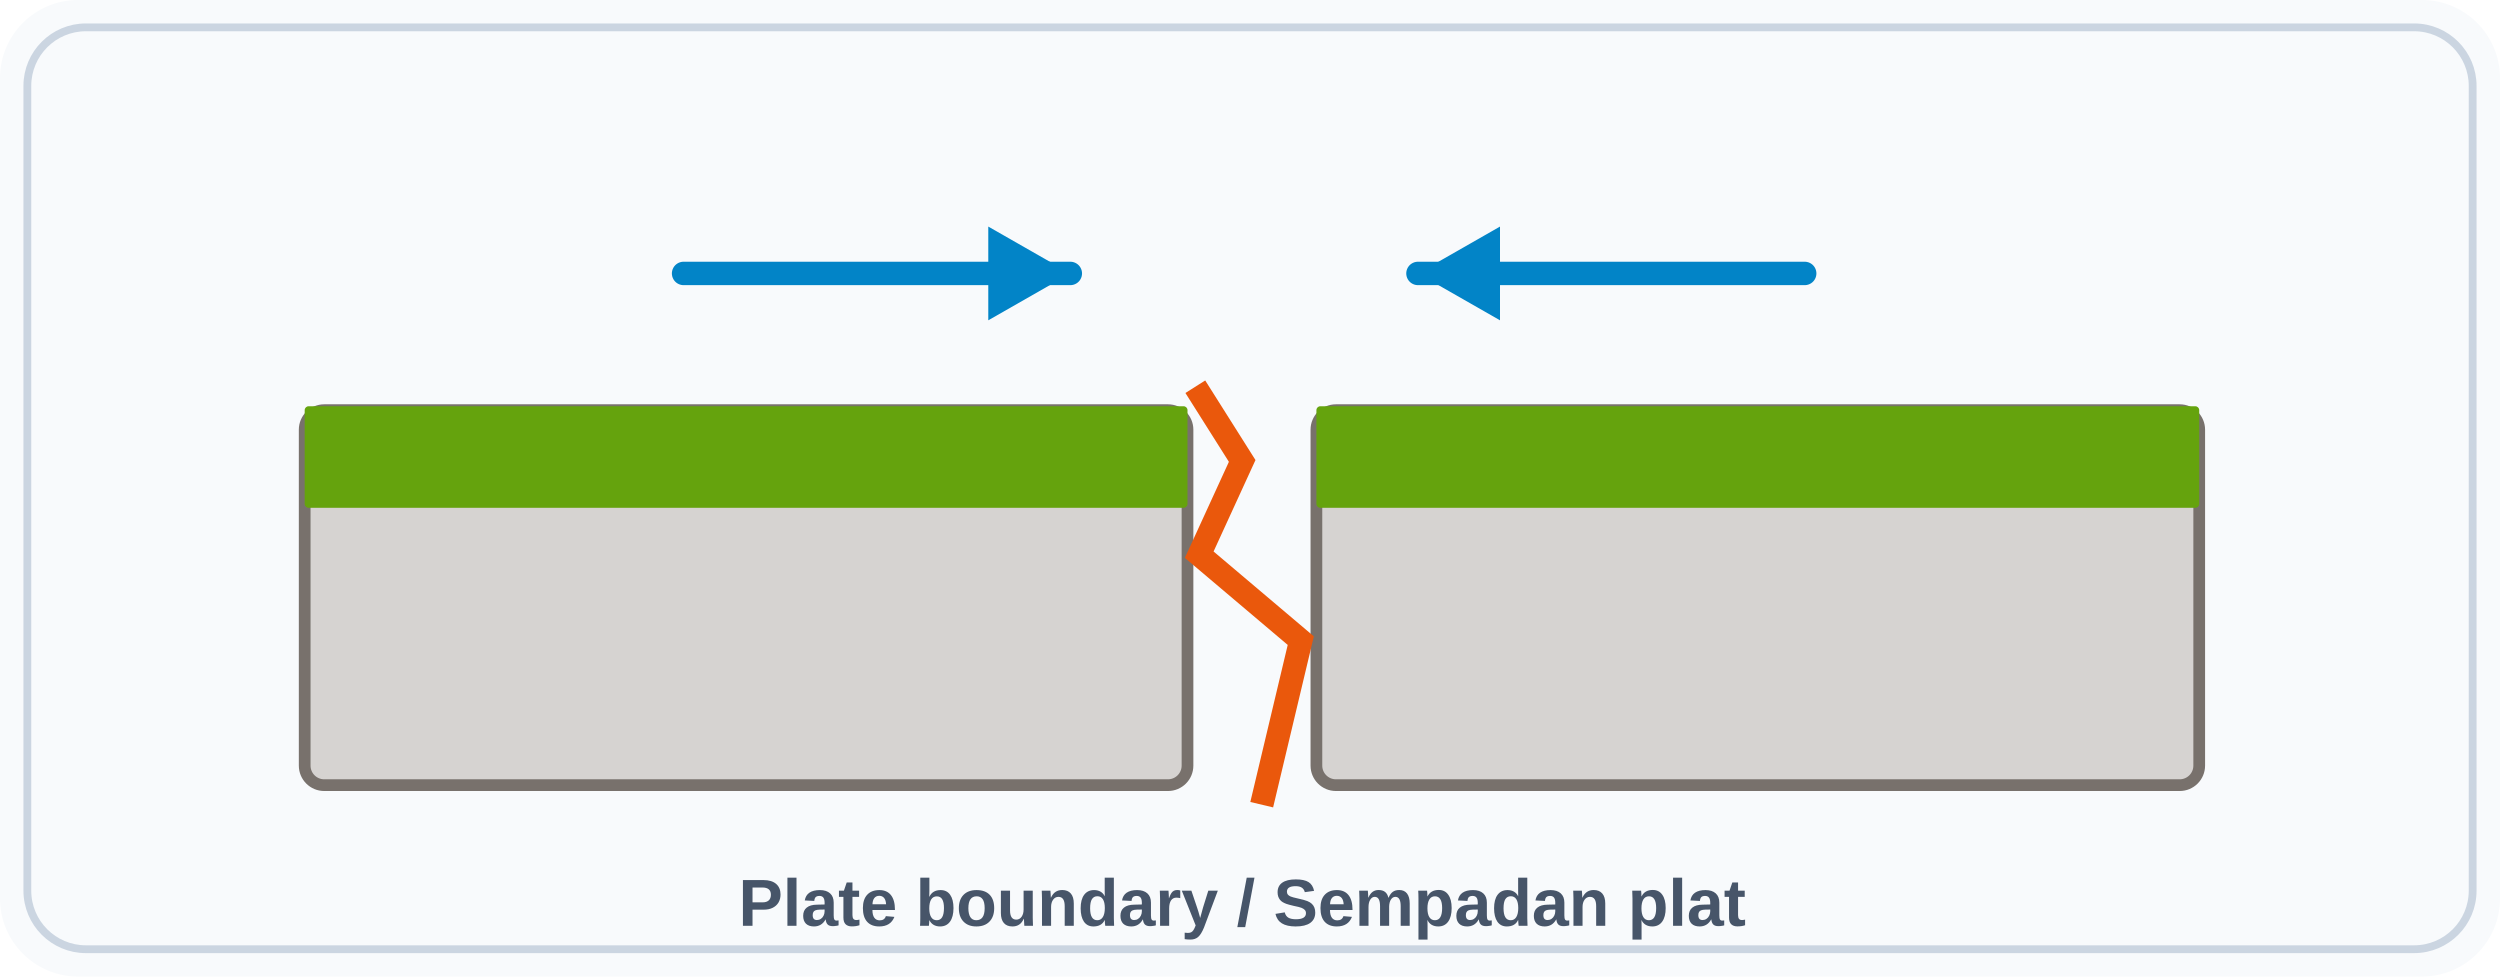
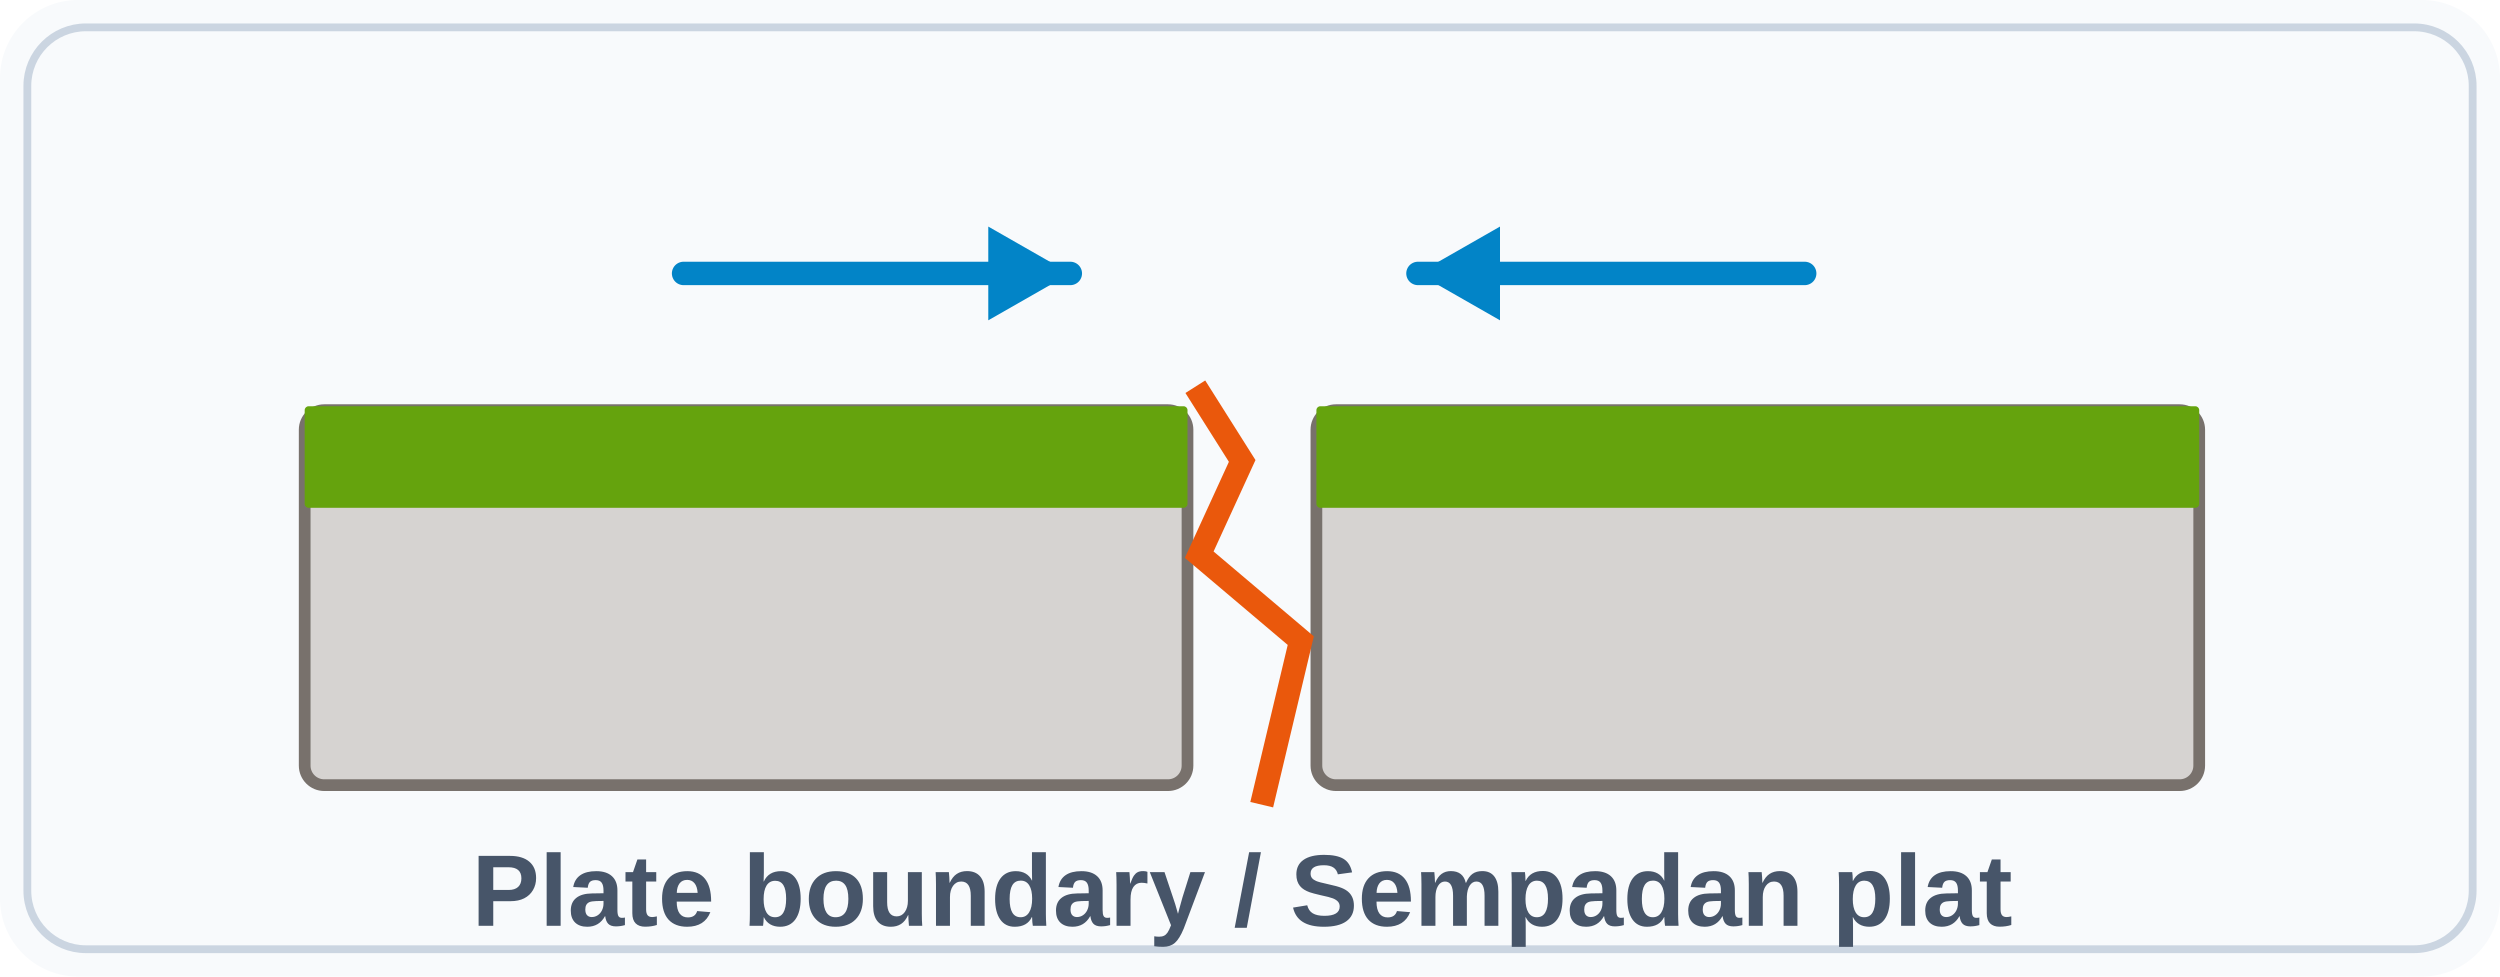
<svg xmlns="http://www.w3.org/2000/svg" viewBox="0 0 640 250" role="img" aria-label="Two crustal plates at a fault boundary with arrows approaching each other">
  <rect width="640" height="250" rx="20" fill="#F8FAFC" />
  <rect x="7" y="7" width="626" height="236" rx="15" fill="none" stroke="#CBD5E1" stroke-width="2" />
  <rect x="78" y="105" width="226" height="96" rx="5" fill="#D6D3D1" stroke="#78716C" stroke-width="3" />
  <rect x="337" y="105" width="226" height="96" rx="5" fill="#D6D3D1" stroke="#78716C" stroke-width="3" />
  <rect x="78" y="104" width="226" height="26" rx="1" fill="#65A30D" stroke="none" stroke-width="3" />
  <rect x="337" y="104" width="226" height="26" rx="1" fill="#65A30D" stroke="none" stroke-width="3" />
  <line x1="175" y1="70" x2="274" y2="70" stroke="#0284C7" stroke-width="6" stroke-linecap="round" />
  <polygon points="274,70 253,58 253,82" fill="#0284C7" />
  <line x1="462" y1="70" x2="363" y2="70" stroke="#0284C7" stroke-width="6" stroke-linecap="round" />
  <polygon points="363,70 384,58 384,82" fill="#0284C7" />
  <path d="M306 99 L318 118 L307 142 L333 164 L323 206" fill="none" stroke="#EA580C" stroke-width="6" />
-   <text x="318" y="237" font-family="Arial,sans-serif" font-size="17" font-weight="600" fill="#475569" text-anchor="middle">Plate boundary / Sempadan plat</text>
+   <text x="318" y="237" font-family="Arial,sans-serif" font-size="26" font-weight="600" fill="#475569" text-anchor="middle">Plate boundary / Sempadan plat</text>
</svg>
